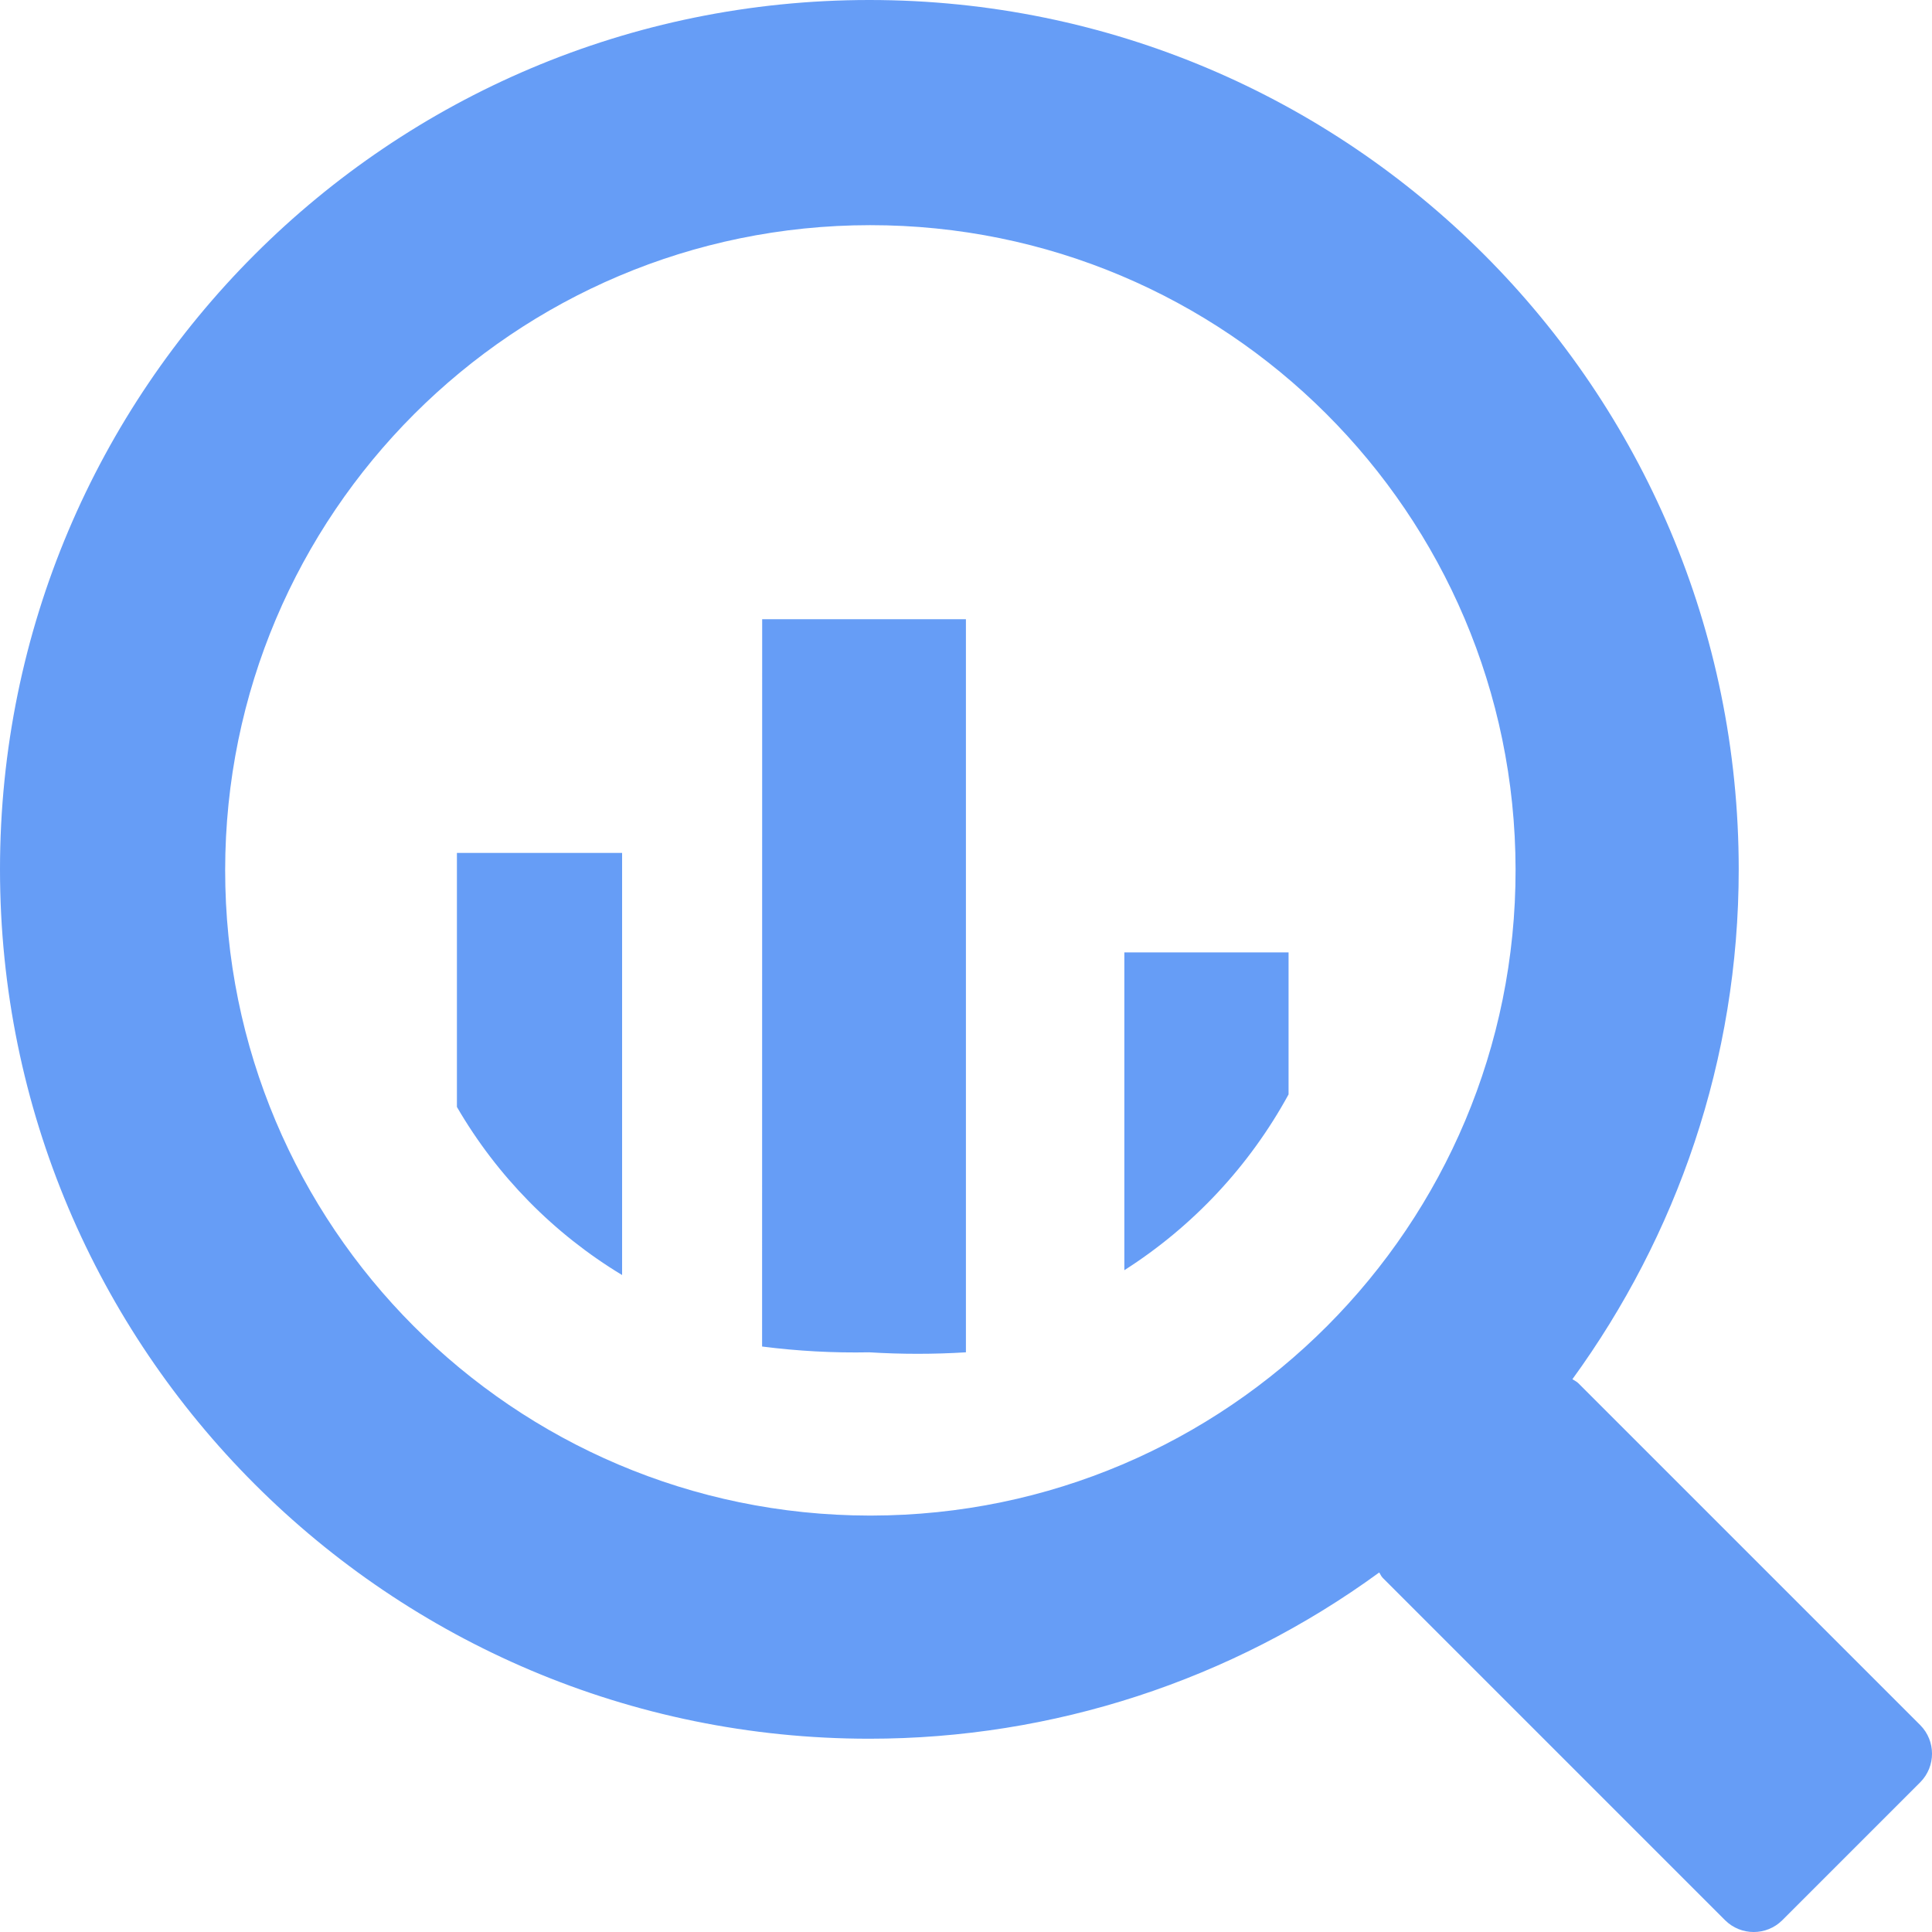
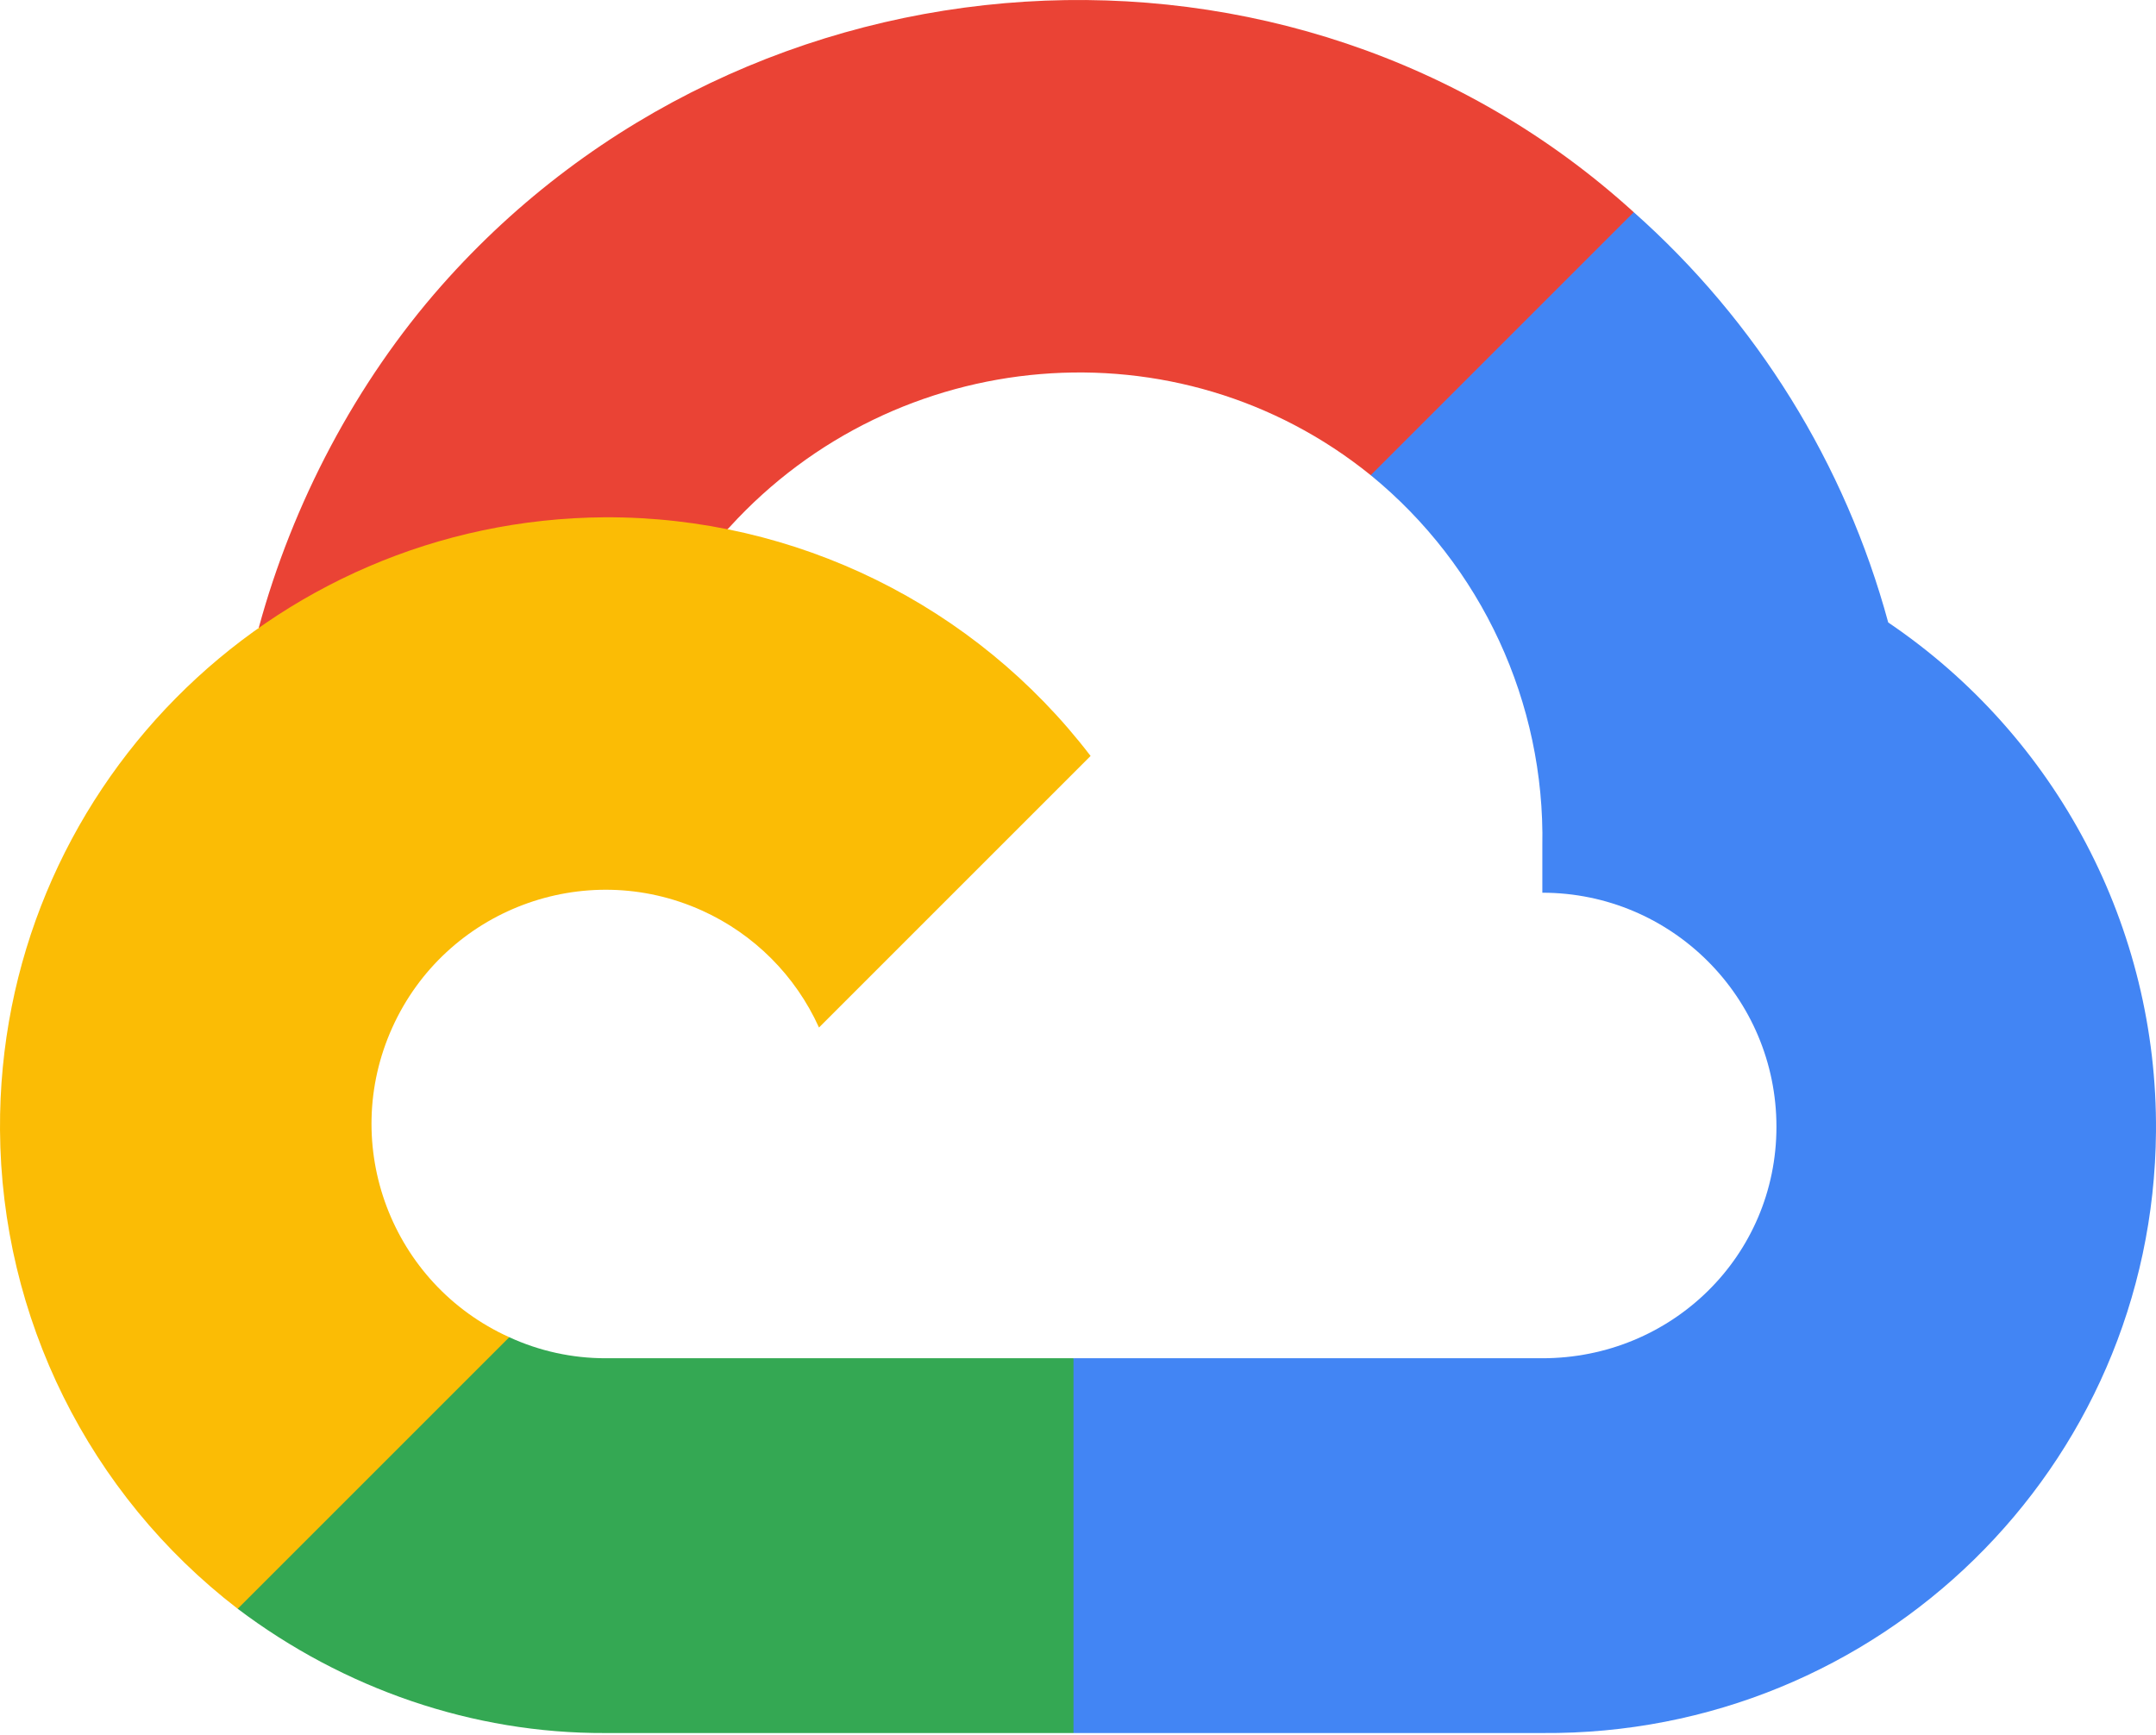
- <svg xmlns="http://www.w3.org/2000/svg" width="1em" height="1em" viewBox="0 0 24 24">
-   <path fill="#669DF6" d="M5.676 10.595h2.052v5.244a5.9 5.9 0 0 1-2.052-2.088zm18.179 10.836a.504.504 0 0 1 0 .708l-1.716 1.716a.504.504 0 0 1-.708 0l-4.248-4.248l-.007-.007c-.02-.02-.028-.045-.043-.066a10.74 10.74 0 0 1-6.334 2.065C4.835 21.599 0 16.764 0 10.799S4.835 0 10.8 0s10.799 4.835 10.799 10.8c0 2.369-.772 4.553-2.066 6.333c.025.017.052.028.074.05zm-5.028-10.632a8.015 8.015 0 1 0-8.028 8.028h.024a8.016 8.016 0 0 0 8.004-8.028m-4.86 4.98a6 6 0 0 0 2.04-2.184v-1.764h-2.04zm-4.5.948q.664.085 1.332.072q.6.037 1.2 0V7.692H9.468z" />
+ <svg xmlns="http://www.w3.org/2000/svg" viewBox="0 0 256 206" width="256" height="206">
+   <path fill="#ea4335" d="m170.252 56.819l22.253-22.253l1.483-9.37C153.437-11.677 88.976-7.496 52.42 33.92C42.267 45.423 34.734 59.764 30.717 74.573l7.97-1.123l44.505-7.34l3.436-3.513c19.797-21.742 53.27-24.667 76.128-6.168z" />
+   <path fill="#4285f4" d="M224.205 73.918a100.25 100.25 0 0 0-30.217-48.722l-31.232 31.232a55.52 55.52 0 0 1 20.379 44.037v5.544c15.35 0 27.797 12.445 27.797 27.796c0 15.352-12.446 27.485-27.797 27.485h-55.671l-5.466 5.934v33.34l5.466 5.231h55.67c39.93.311 72.553-31.494 72.864-71.424a72.3 72.3 0 0 0-31.793-60.453" />
+   <path fill="#34a853" d="M71.87 205.796h55.593V161.29H71.87a27.3 27.3 0 0 1-11.399-2.498l-7.887 2.42l-22.409 22.253l-1.952 7.574c12.567 9.489 27.9 14.825 43.647 14.757" />
+   <path fill="#fbbc05" d="M71.87 61.426C31.94 61.663-.237 94.227.001 134.158a72.3 72.3 0 0 0 28.222 56.88l32.248-32.246c-13.99-6.322-20.208-22.786-13.887-36.776s22.786-20.208 36.775-13.888a27.8 27.8 0 0 1 13.887 13.888l32.248-32.248A72.22 72.22 0 0 0 71.87 61.427" />
</svg>
